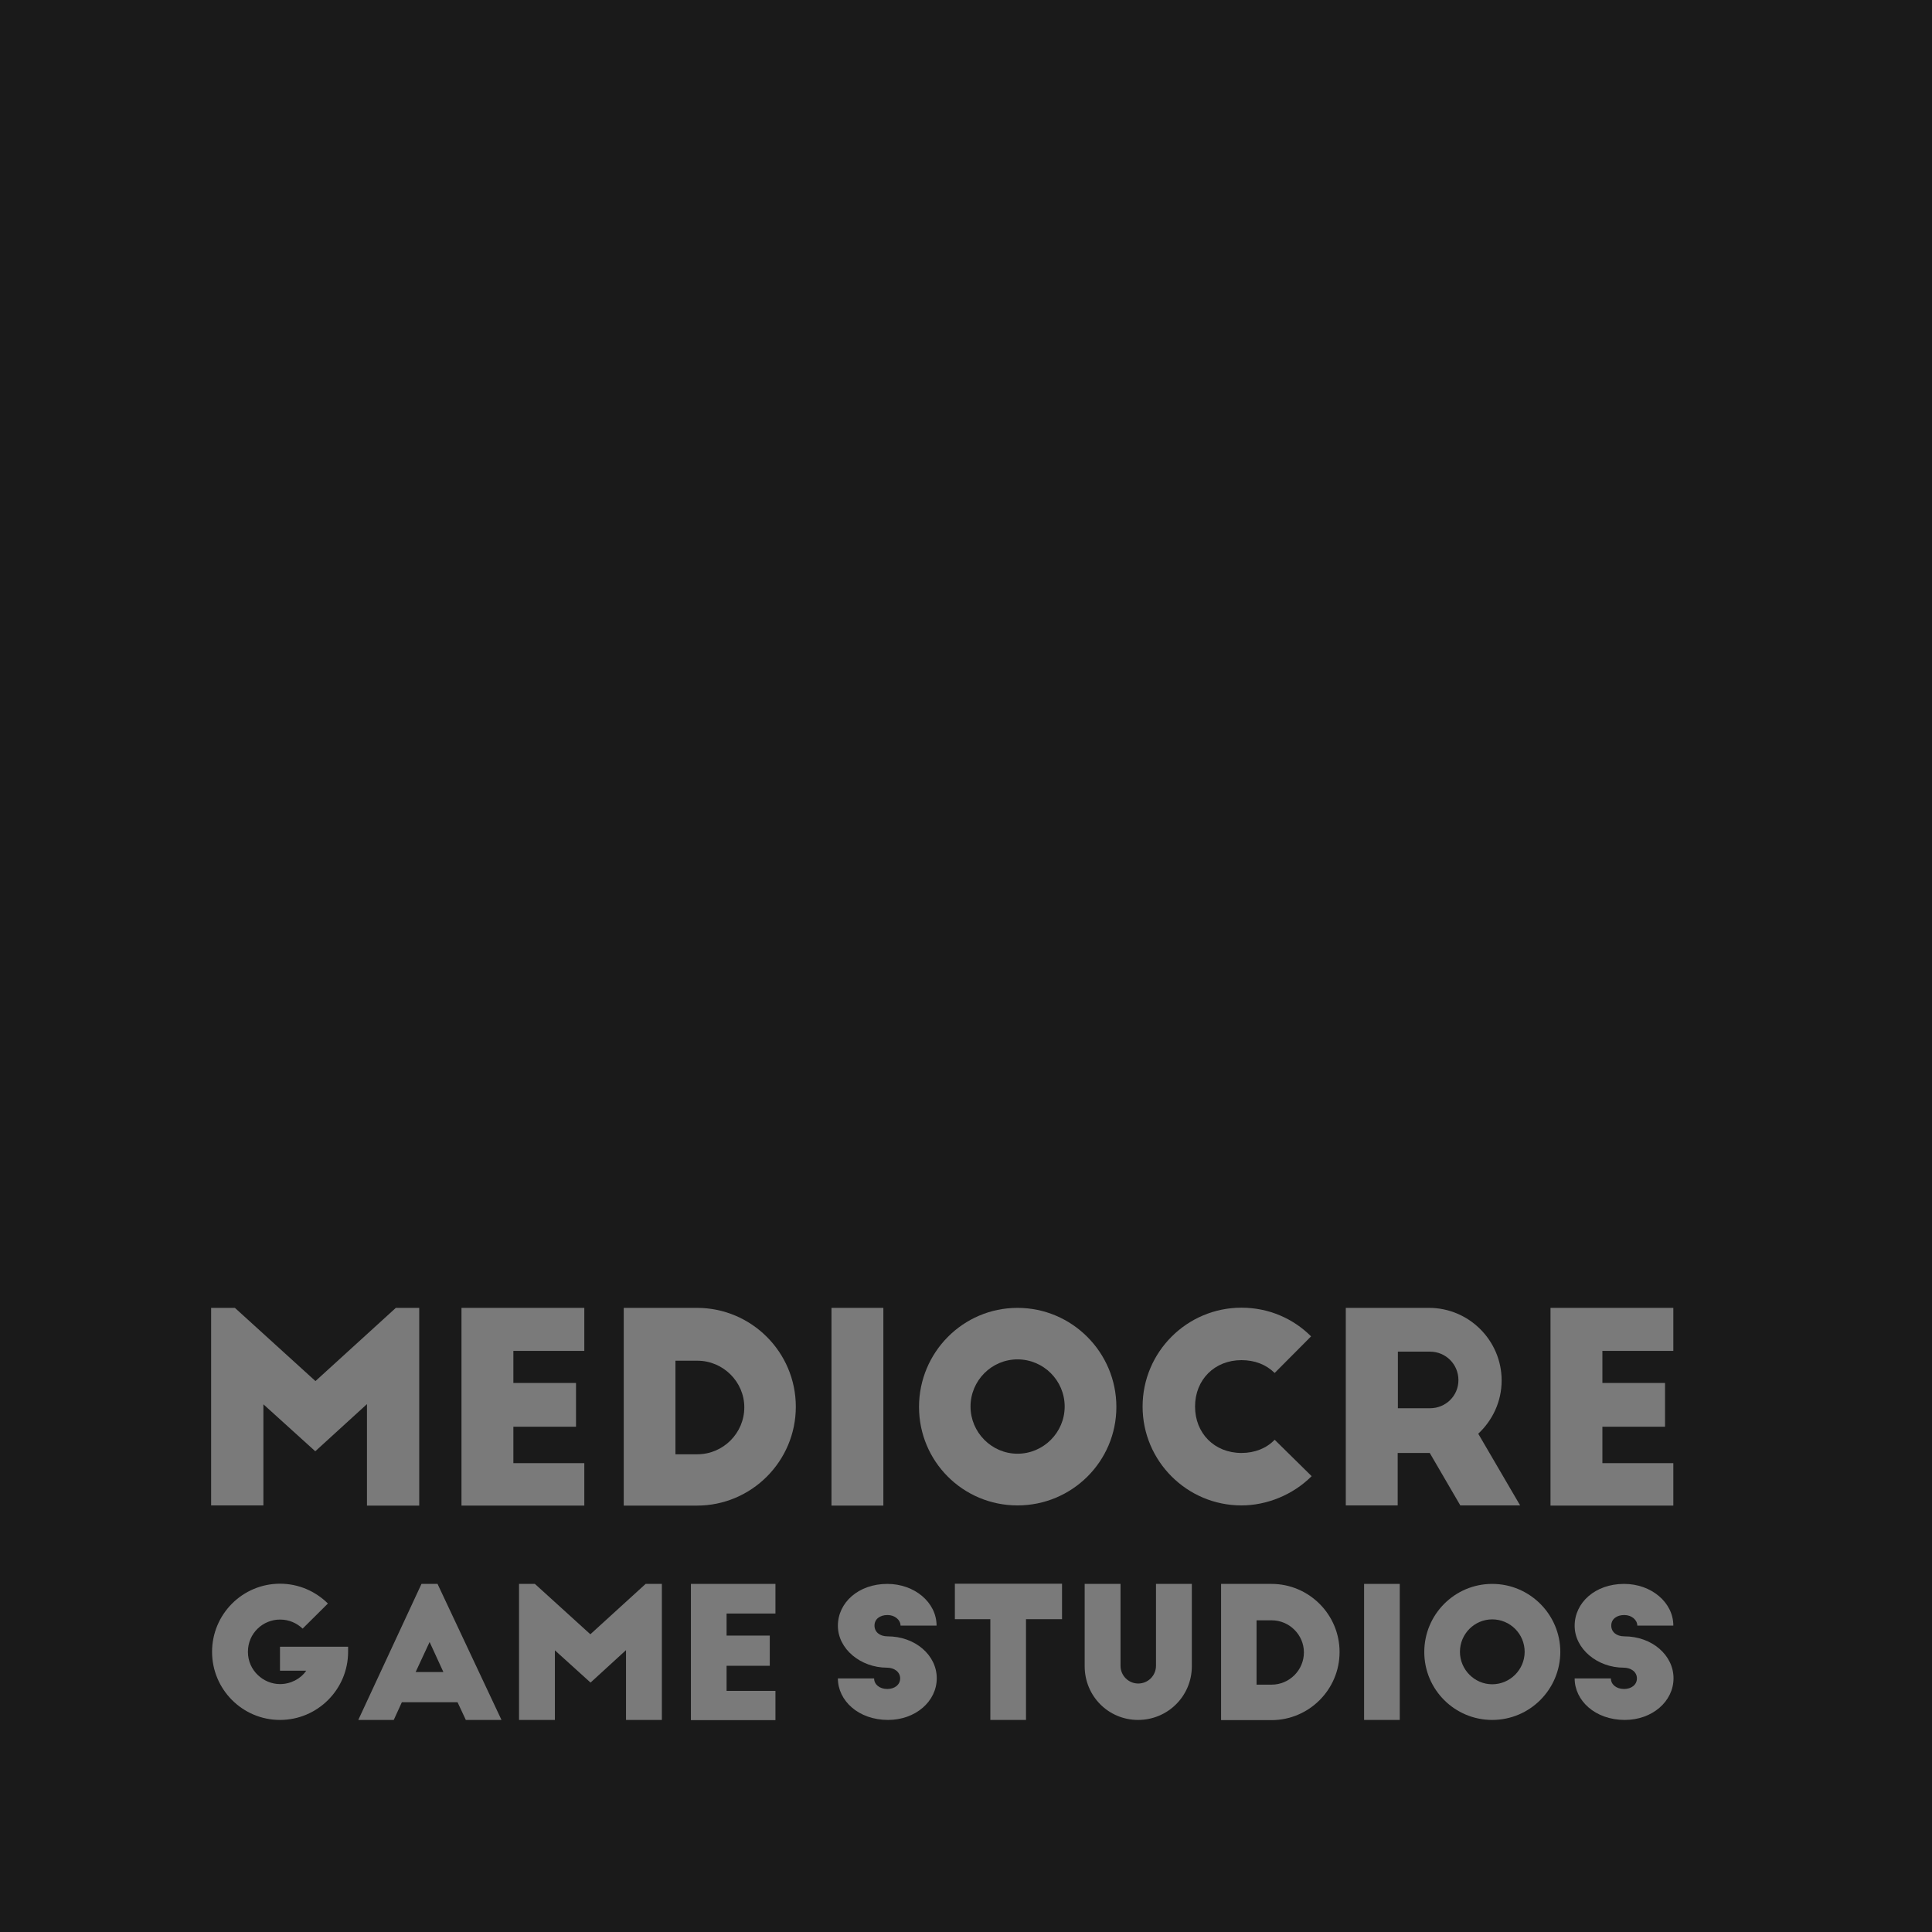
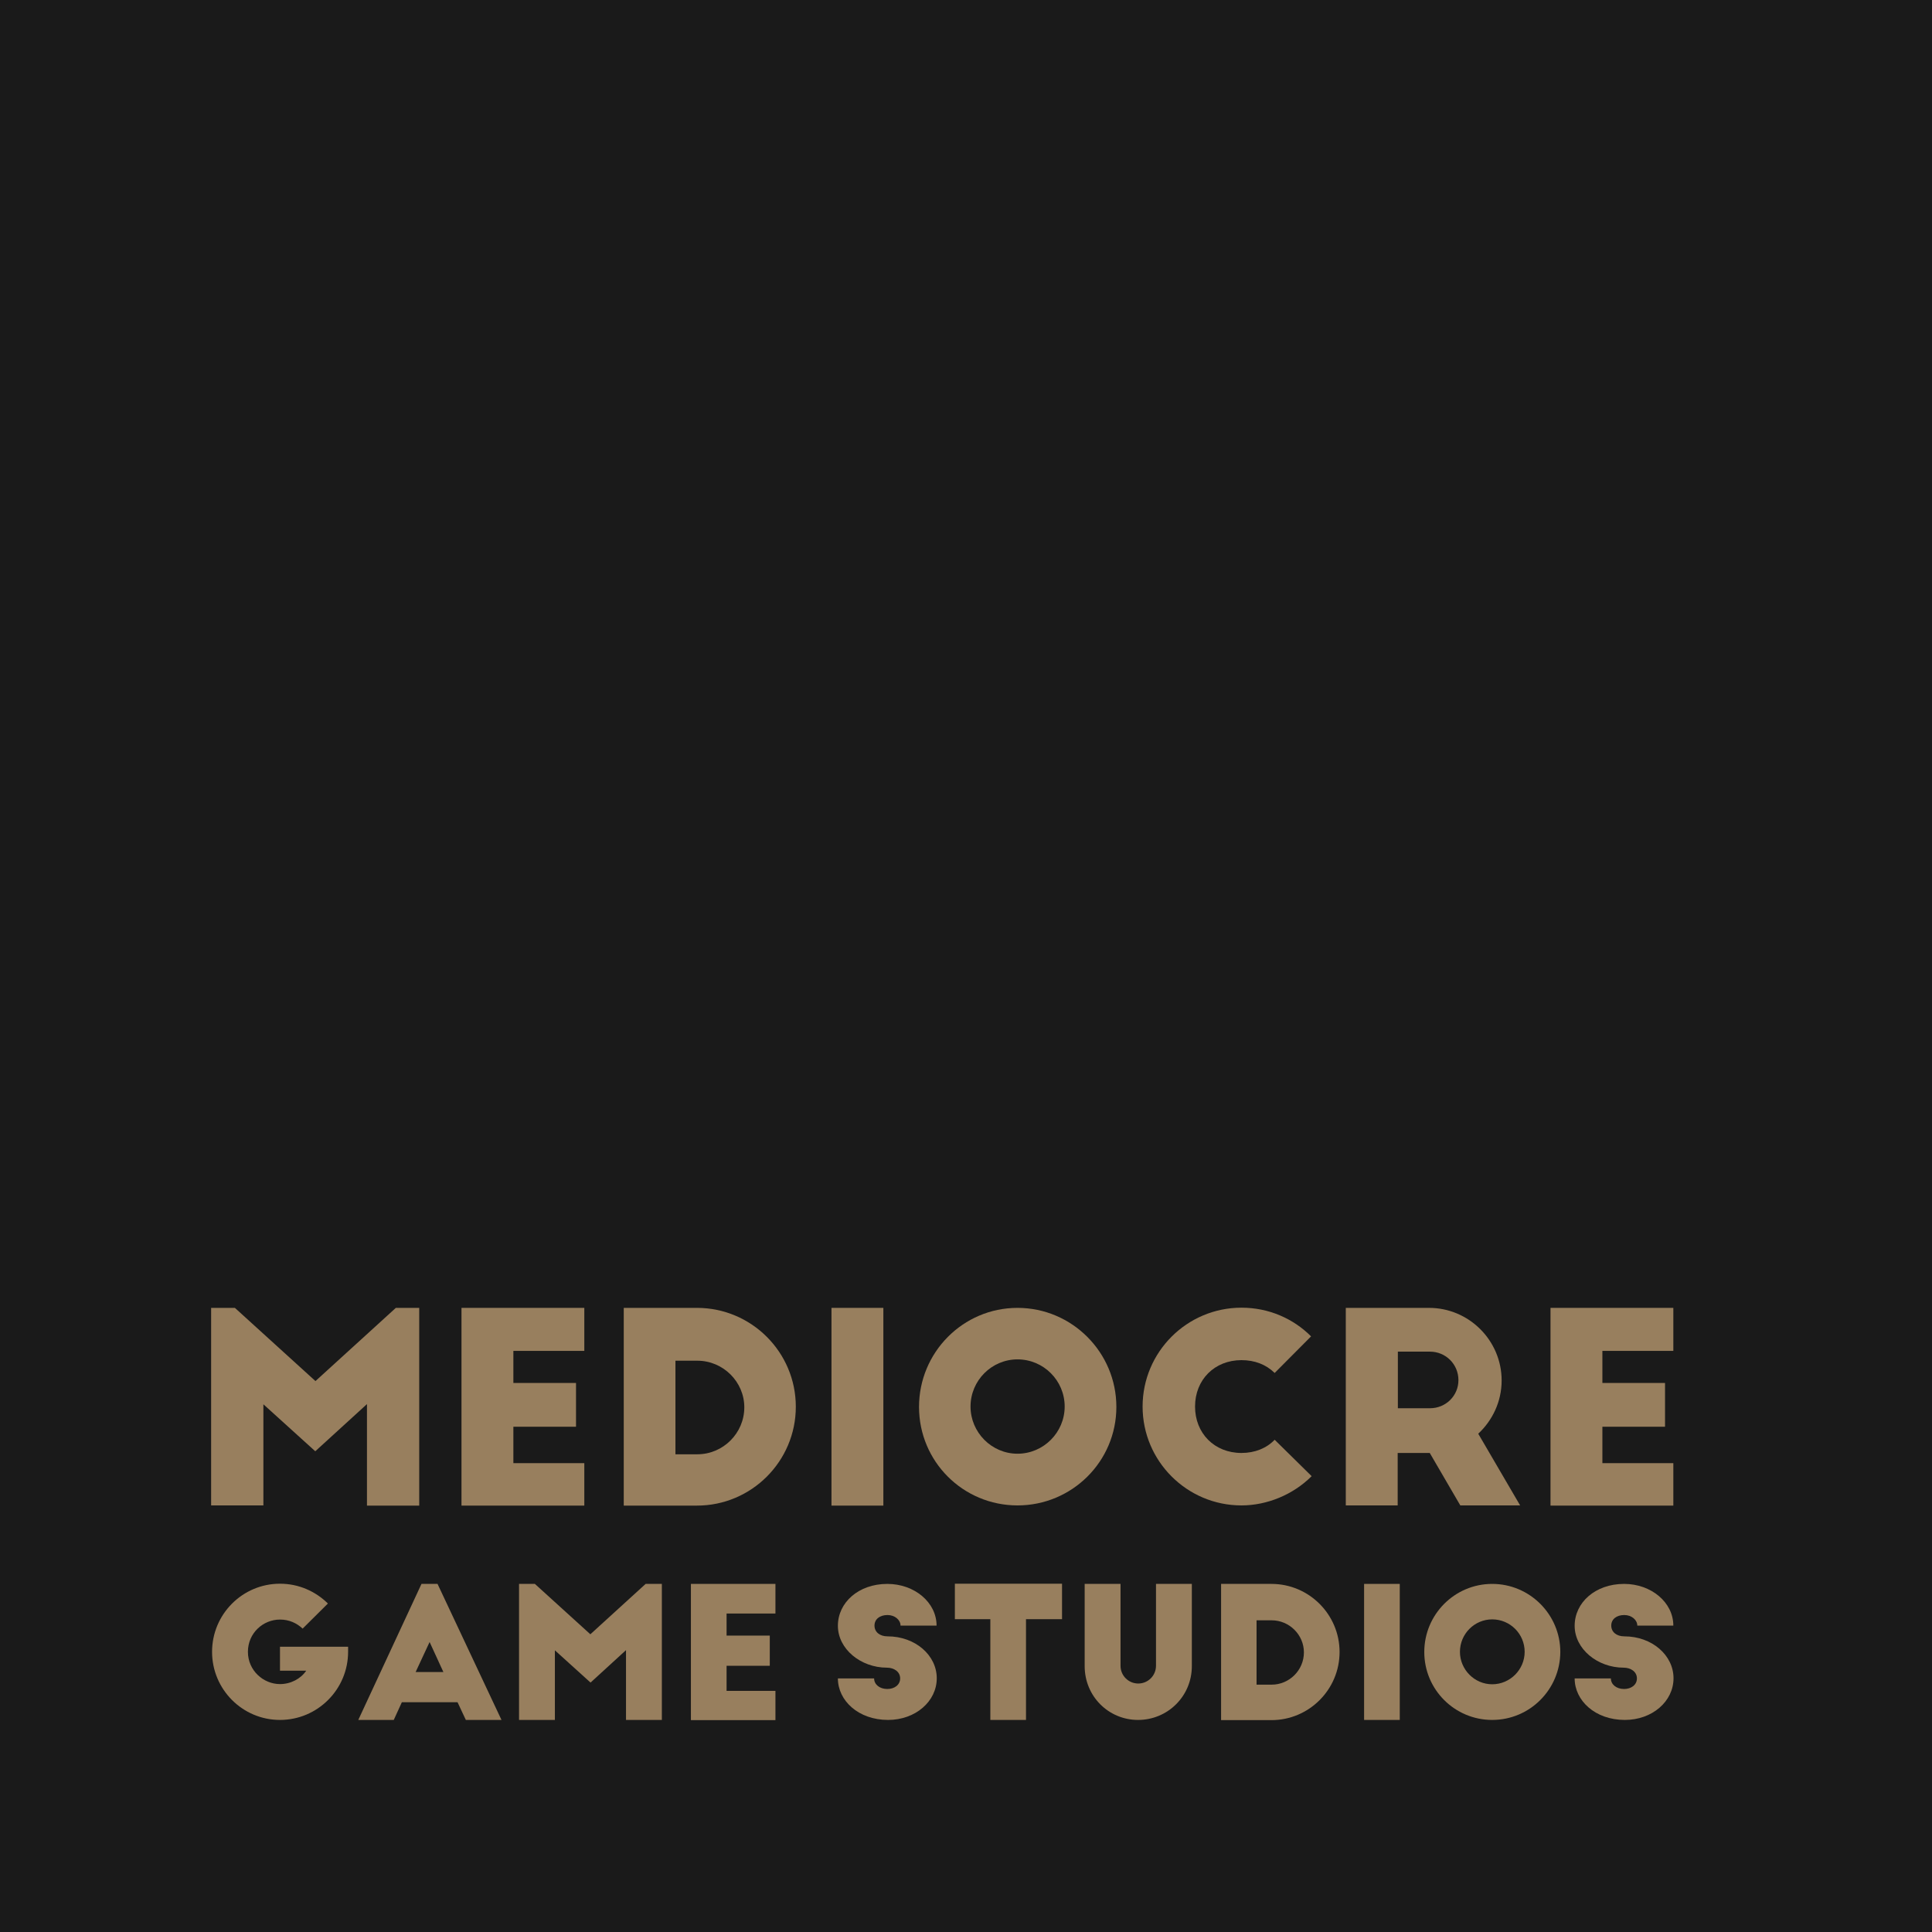
- <svg xmlns="http://www.w3.org/2000/svg" version="1.1" viewBox="0 0 1024 1024" xml:space="preserve" id="svg44">
-   <style type="text/css" id="style2">.st1{fill:gray}</style>
-   <path id="rect4" fill="#1a1a1a" d="M0 0h1024v1024H0z" />
-   <path class="st1" d="M112.4 875.5c0-19.9 16.1-36.1 36-36.1 9.9 0 18.8 4 25.4 10.5l-13.4 13.3c-3.1-2.9-7.1-4.8-12-4.8-9 0-17 7.2-17 17.1s8.2 17.1 17 17.1c5.7 0 11-2.8 13.9-7.1h-13.9v-12.7h36.1v2.7c0 19.9-16.2 36.1-36.1 36.1s-36-16.2-36-36.1z" id="path6" fill="#a08563" fill-opacity=".944" />
-   <path class="st1" d="M223.4 839.5h8.5l33.9 72.1h-18.9l-4.4-9.4H213l-4.3 9.4h-18.8l33.5-72.1zm11.6 46.7l-7.3-15.9-7.4 15.9H235z" id="path8" fill="#a08563" fill-opacity=".944" />
-   <path class="st1" d="M274.9 839.5h8.6l29.4 26.7 29.3-26.7h8.6v72.1h-19v-37L313 891.8l-18.9-17.1v36.9h-19v-72.1z" id="path10" fill="#a08563" fill-opacity=".944" />
-   <path class="st1" d="M366.2 839.5H411v15.7h-25.9v11.7H408v16h-22.9v13.3H411v15.5h-44.8v-72.2z" id="path12" fill="#a08563" fill-opacity=".944" />
-   <path class="st1" d="M444.1 889.6h19.2c0 3.1 2.8 5.6 7 5.6 3.8 0 6.8-2.2 6.8-5.6 0-3.6-3.3-5.7-7-5.7-13.9 0-26-9.9-26-22.2s10.9-22.2 26.2-22.2c14.4 0 26.1 9.8 26.1 22.1h-19.1c0-3-3-5.6-6.9-5.6-4.1 0-6.9 2.2-6.9 5.6s2.8 5.7 6.9 5.7c14.7 0 26.1 10 26.1 22.2 0 12.3-11.3 22.1-25.8 22.1-15.8 0-26.6-10.3-26.6-22z" id="path14" fill="#a08563" fill-opacity=".944" />
-   <path class="st1" d="M524.8 858.2h-18.7v-18.8h56.8v18.8h-19.1v53.4h-18.9v-53.4z" id="path16" fill="#a08563" fill-opacity=".944" />
-   <path class="st1" d="M574.9 883.1v-43.6h19v43.4c0 5.2 4.2 9.4 9.4 9.4s9.4-4.2 9.4-9.4v-43.4h19v43.6c0 15.9-12.8 28.5-28.5 28.5s-28.3-12.6-28.3-28.5z" id="path18" fill="#a08563" fill-opacity=".944" />
-   <path class="st1" d="M647.2 839.5h26.7c19.9 0 36.1 16.2 36.1 36.1s-16.2 36.1-36.1 36.1h-26.7v-72.2zm26.8 53.4c9.4 0 17.1-7.7 17.1-17.1 0-9.3-7.7-17-17.1-17h-8v34.1h8z" id="path20" fill="#a08563" fill-opacity=".944" />
-   <path class="st1" d="M723 839.5h18.9v72.1H723v-72.1z" id="path22" fill="#a08563" fill-opacity=".944" />
-   <path class="st1" d="M790.9 911.6c-19.9 0-36-16.1-36-36s16.1-36.1 36-36.1 36.1 16.2 36.1 36.1c-.1 19.9-16.2 36-36.1 36zm0-53.3c-9.4 0-17.1 7.7-17.1 17.2 0 9.4 7.7 17.2 17.1 17.2 9.5 0 17.2-7.8 17.2-17.2 0-9.5-7.7-17.2-17.2-17.2z" id="path24" fill="#a08563" fill-opacity=".944" />
-   <path class="st1" d="M834.6 889.6h19.2c0 3.1 2.8 5.6 7 5.6 3.8 0 6.8-2.2 6.8-5.6 0-3.6-3.3-5.7-7-5.7-13.9 0-26-9.9-26-22.2s10.9-22.2 26.2-22.2c14.4 0 26.1 9.8 26.1 22.1h-19.1c0-3-3-5.6-6.9-5.6-4.1 0-6.9 2.2-6.9 5.6s2.8 5.7 6.9 5.7c14.7 0 26.1 10 26.1 22.2 0 12.3-11.3 22.1-25.8 22.1-15.8 0-26.6-10.3-26.6-22z" id="path26" fill="#a08563" fill-opacity=".944" />
-   <path class="st1" d="M112.1 693.2h12.4l42.7 38.8 42.6-38.8h12.4V798h-27.7v-53.8l-27.4 25-27.5-24.9v53.6h-27.7V693.2z" id="path28" fill="#a08563" fill-opacity=".944" />
-   <path class="st1" d="M244.6 693.2h65.1V716h-37.6v17h33.2v23.2h-33.2v19.3h37.6V798h-65.1V693.2z" id="path30" fill="#a08563" fill-opacity=".944" />
-   <path class="st1" d="M330.6 693.2h38.8c28.9 0 52.4 23.5 52.4 52.4S398.3 798 369.4 798h-38.8V693.2zm39 77.6c13.7 0 24.9-11.2 24.9-24.9 0-13.5-11.2-24.7-24.9-24.7H358v49.6h11.6z" id="path32" fill="#a08563" fill-opacity=".944" />
-   <path class="st1" d="M440.7 693.2h27.5V798h-27.5V693.2z" id="path34" fill="#a08563" fill-opacity=".944" />
-   <path class="st1" d="M539.3 797.9c-28.9 0-52.2-23.3-52.2-52.2s23.3-52.5 52.2-52.5 52.4 23.6 52.4 52.5-23.5 52.2-52.4 52.2zm0-77.4c-13.7 0-24.9 11.2-24.9 25 0 13.7 11.2 25 24.9 25 13.8 0 25-11.3 25-25 0-13.8-11.2-25-25-25z" id="path36" fill="#a08563" fill-opacity=".944" />
-   <path class="st1" d="M605.6 745.5c0-28.9 23.5-52.4 52.4-52.4 14.4 0 27.4 5.7 36.9 15.2l-19.3 19.4c-4.6-4.5-10.6-6.8-17.6-6.8-14.2 0-24.6 10.3-24.6 24.6 0 14.2 10.3 24.6 24.6 24.6 7.1 0 13.3-2.5 17.6-7l19.6 19.3c-9.8 9.8-23.6 15.5-37.2 15.5-28.9 0-52.4-23.5-52.4-52.4z" id="path38" fill="#a08563" fill-opacity=".944" />
-   <path class="st1" d="M713.3 693.2h44.1c21.2 0 38.5 17.3 38.5 38.5 0 11.2-4.9 21.2-12.4 28.2l22.2 38H774l-16.2-27.8h-17v27.8h-27.5V693.2zm44.6 53.2c8.4 0 15.1-6.6 15.1-14.9 0-8.4-6.7-15.1-15.1-15.1h-17v30h17z" id="path40" fill="#a08563" fill-opacity=".944" />
-   <path class="st1" d="M821.8 693.2h65.1V716h-37.6v17h33.2v23.2h-33.2v19.3h37.6V798h-65.1V693.2z" id="path42" fill="#a08563" fill-opacity=".944" />
+ <svg xmlns="http://www.w3.org/2000/svg" version="1.1" viewBox="0 0 1024 1024">
+   <style type="text/css">.st1{fill:gray}</style>
+   <path d="M0 0h1024v1024H0z" fill="#1a1a1a" />
+   <g fill="#d5b48c" fill-opacity=".712" style="fill-opacity:1;fill:#987f5e">
+     <path class="st1" d="m112.4 875.5c0-19.9 16.1-36.1 36-36.1 9.9 0 18.8 4 25.4 10.5l-13.4 13.3c-3.1-2.9-7.1-4.8-12-4.8-9 0-17 7.2-17 17.1s8.2 17.1 17 17.1c5.7 0 11-2.8 13.9-7.1h-13.9v-12.7h36.1v2.7c0 19.9-16.2 36.1-36.1 36.1s-36-16.2-36-36.1z" style="fill-opacity:1;fill:#987f5e" />
+     <path class="st1" d="M223.4 839.5h8.5l33.9 72.1h-18.9l-4.4-9.4H213l-4.3 9.4h-18.8l33.5-72.1zm11.6 46.7l-7.3-15.9-7.4 15.9H235z" style="fill-opacity:1;fill:#987f5e" />
+     <path class="st1" d="m274.9 839.5h8.6l29.4 26.7 29.3-26.7h8.6v72.1h-19v-37l-18.8 17.2-18.9-17.1v36.9h-19v-72.1z" style="fill-opacity:1;fill:#987f5e" />
+     <path class="st1" d="M366.2 839.5H411v15.7h-25.9v11.7H408v16h-22.9v13.3H411v15.5h-44.8v-72.2z" style="fill-opacity:1;fill:#987f5e" />
+     <path class="st1" d="m444.1 889.6h19.2c0 3.1 2.8 5.6 7 5.6 3.8 0 6.8-2.2 6.8-5.6 0-3.6-3.3-5.7-7-5.7-13.9 0-26-9.9-26-22.2s10.9-22.2 26.2-22.2c14.4 0 26.1 9.8 26.1 22.1h-19.1c0-3-3-5.6-6.9-5.6-4.1 0-6.9 2.2-6.9 5.6s2.8 5.7 6.9 5.7c14.7 0 26.1 10 26.1 22.2 0 12.3-11.3 22.1-25.8 22.1-15.8 0-26.6-10.3-26.6-22z" style="fill-opacity:1;fill:#987f5e" />
+     <path class="st1" d="m524.8 858.2h-18.7v-18.8h56.8v18.8h-19.1v53.4h-18.9v-53.4z" style="fill-opacity:1;fill:#987f5e" />
+     <path class="st1" d="m574.9 883.1v-43.6h19v43.4c0 5.2 4.2 9.4 9.4 9.4s9.4-4.2 9.4-9.4v-43.4h19v43.6c0 15.9-12.8 28.5-28.5 28.5s-28.3-12.6-28.3-28.5z" style="fill-opacity:1;fill:#987f5e" />
+     <path class="st1" d="m647.2 839.5h26.7c19.9 0 36.1 16.2 36.1 36.1s-16.2 36.1-36.1 36.1h-26.7v-72.2zm26.8 53.4c9.4 0 17.1-7.7 17.1-17.1 0-9.3-7.7-17-17.1-17h-8v34.1h8z" style="fill-opacity:1;fill:#987f5e" />
+     <path class="st1" d="M723 839.5h18.9v72.1H723v-72.1z" style="fill-opacity:1;fill:#987f5e" />
+     <path class="st1" d="M790.9 911.6c-19.9 0-36-16.1-36-36s16.1-36.1 36-36.1 36.1 16.2 36.1 36.1c-.1 19.9-16.2 36-36.1 36zm0-53.3c-9.4 0-17.1 7.7-17.1 17.2 0 9.4 7.7 17.2 17.1 17.2 9.5 0 17.2-7.8 17.2-17.2 0-9.5-7.7-17.2-17.2-17.2z" style="fill-opacity:1;fill:#987f5e" />
+     <path class="st1" d="m834.6 889.6h19.2c0 3.1 2.8 5.6 7 5.6 3.8 0 6.8-2.2 6.8-5.6 0-3.6-3.3-5.7-7-5.7-13.9 0-26-9.9-26-22.2s10.9-22.2 26.2-22.2c14.4 0 26.1 9.8 26.1 22.1h-19.1c0-3-3-5.6-6.9-5.6-4.1 0-6.9 2.2-6.9 5.6s2.8 5.7 6.9 5.7c14.7 0 26.1 10 26.1 22.2 0 12.3-11.3 22.1-25.8 22.1-15.8 0-26.6-10.3-26.6-22z" style="fill-opacity:1;fill:#987f5e" />
+     <path class="st1" d="M112.1 693.2h12.4l42.7 38.8 42.6-38.8h12.4V798h-27.7v-53.8l-27.4 25-27.5-24.9v53.6h-27.7V693.2z" style="fill-opacity:1;fill:#987f5e" />
+     <path class="st1" d="M244.6 693.2h65.1V716h-37.6v17h33.2v23.2h-33.2v19.3h37.6V798h-65.1V693.2z" style="fill-opacity:1;fill:#987f5e" />
+     <path class="st1" d="M330.6 693.2h38.8c28.9 0 52.4 23.5 52.4 52.4S398.3 798 369.4 798h-38.8V693.2zm39 77.6c13.7 0 24.9-11.2 24.9-24.9 0-13.5-11.2-24.7-24.9-24.7H358v49.6h11.6z" style="fill-opacity:1;fill:#987f5e" />
+     <path class="st1" d="M440.7 693.2h27.5V798h-27.5V693.2z" style="fill-opacity:1;fill:#987f5e" />
+     <path class="st1" d="m539.3 797.9c-28.9 0-52.2-23.3-52.2-52.2s23.3-52.5 52.2-52.5 52.4 23.6 52.4 52.5-23.5 52.2-52.4 52.2zm0-77.4c-13.7 0-24.9 11.2-24.9 25 0 13.7 11.2 25 24.9 25 13.8 0 25-11.3 25-25 0-13.8-11.2-25-25-25z" style="fill-opacity:1;fill:#987f5e" />
+     <path class="st1" d="m605.6 745.5c0-28.9 23.5-52.4 52.4-52.4 14.4 0 27.4 5.7 36.9 15.2l-19.3 19.4c-4.6-4.5-10.6-6.8-17.6-6.8-14.2 0-24.6 10.3-24.6 24.6 0 14.2 10.3 24.6 24.6 24.6 7.1 0 13.3-2.5 17.6-7l19.6 19.3c-9.8 9.8-23.6 15.5-37.2 15.5-28.9 0-52.4-23.5-52.4-52.4z" style="fill-opacity:1;fill:#987f5e" />
+     <path class="st1" d="M713.3 693.2h44.1c21.2 0 38.5 17.3 38.5 38.5 0 11.2-4.9 21.2-12.4 28.2l22.2 38H774l-16.2-27.8h-17v27.8h-27.5V693.2zm44.6 53.2c8.4 0 15.1-6.6 15.1-14.9 0-8.4-6.7-15.1-15.1-15.1h-17v30h17z" style="fill-opacity:1;fill:#987f5e" />
+     <path class="st1" d="M821.8 693.2h65.1V716h-37.6v17h33.2v23.2h-33.2v19.3h37.6V798h-65.1V693.2z" style="fill-opacity:1;fill:#987f5e" />
+   </g>
</svg>
